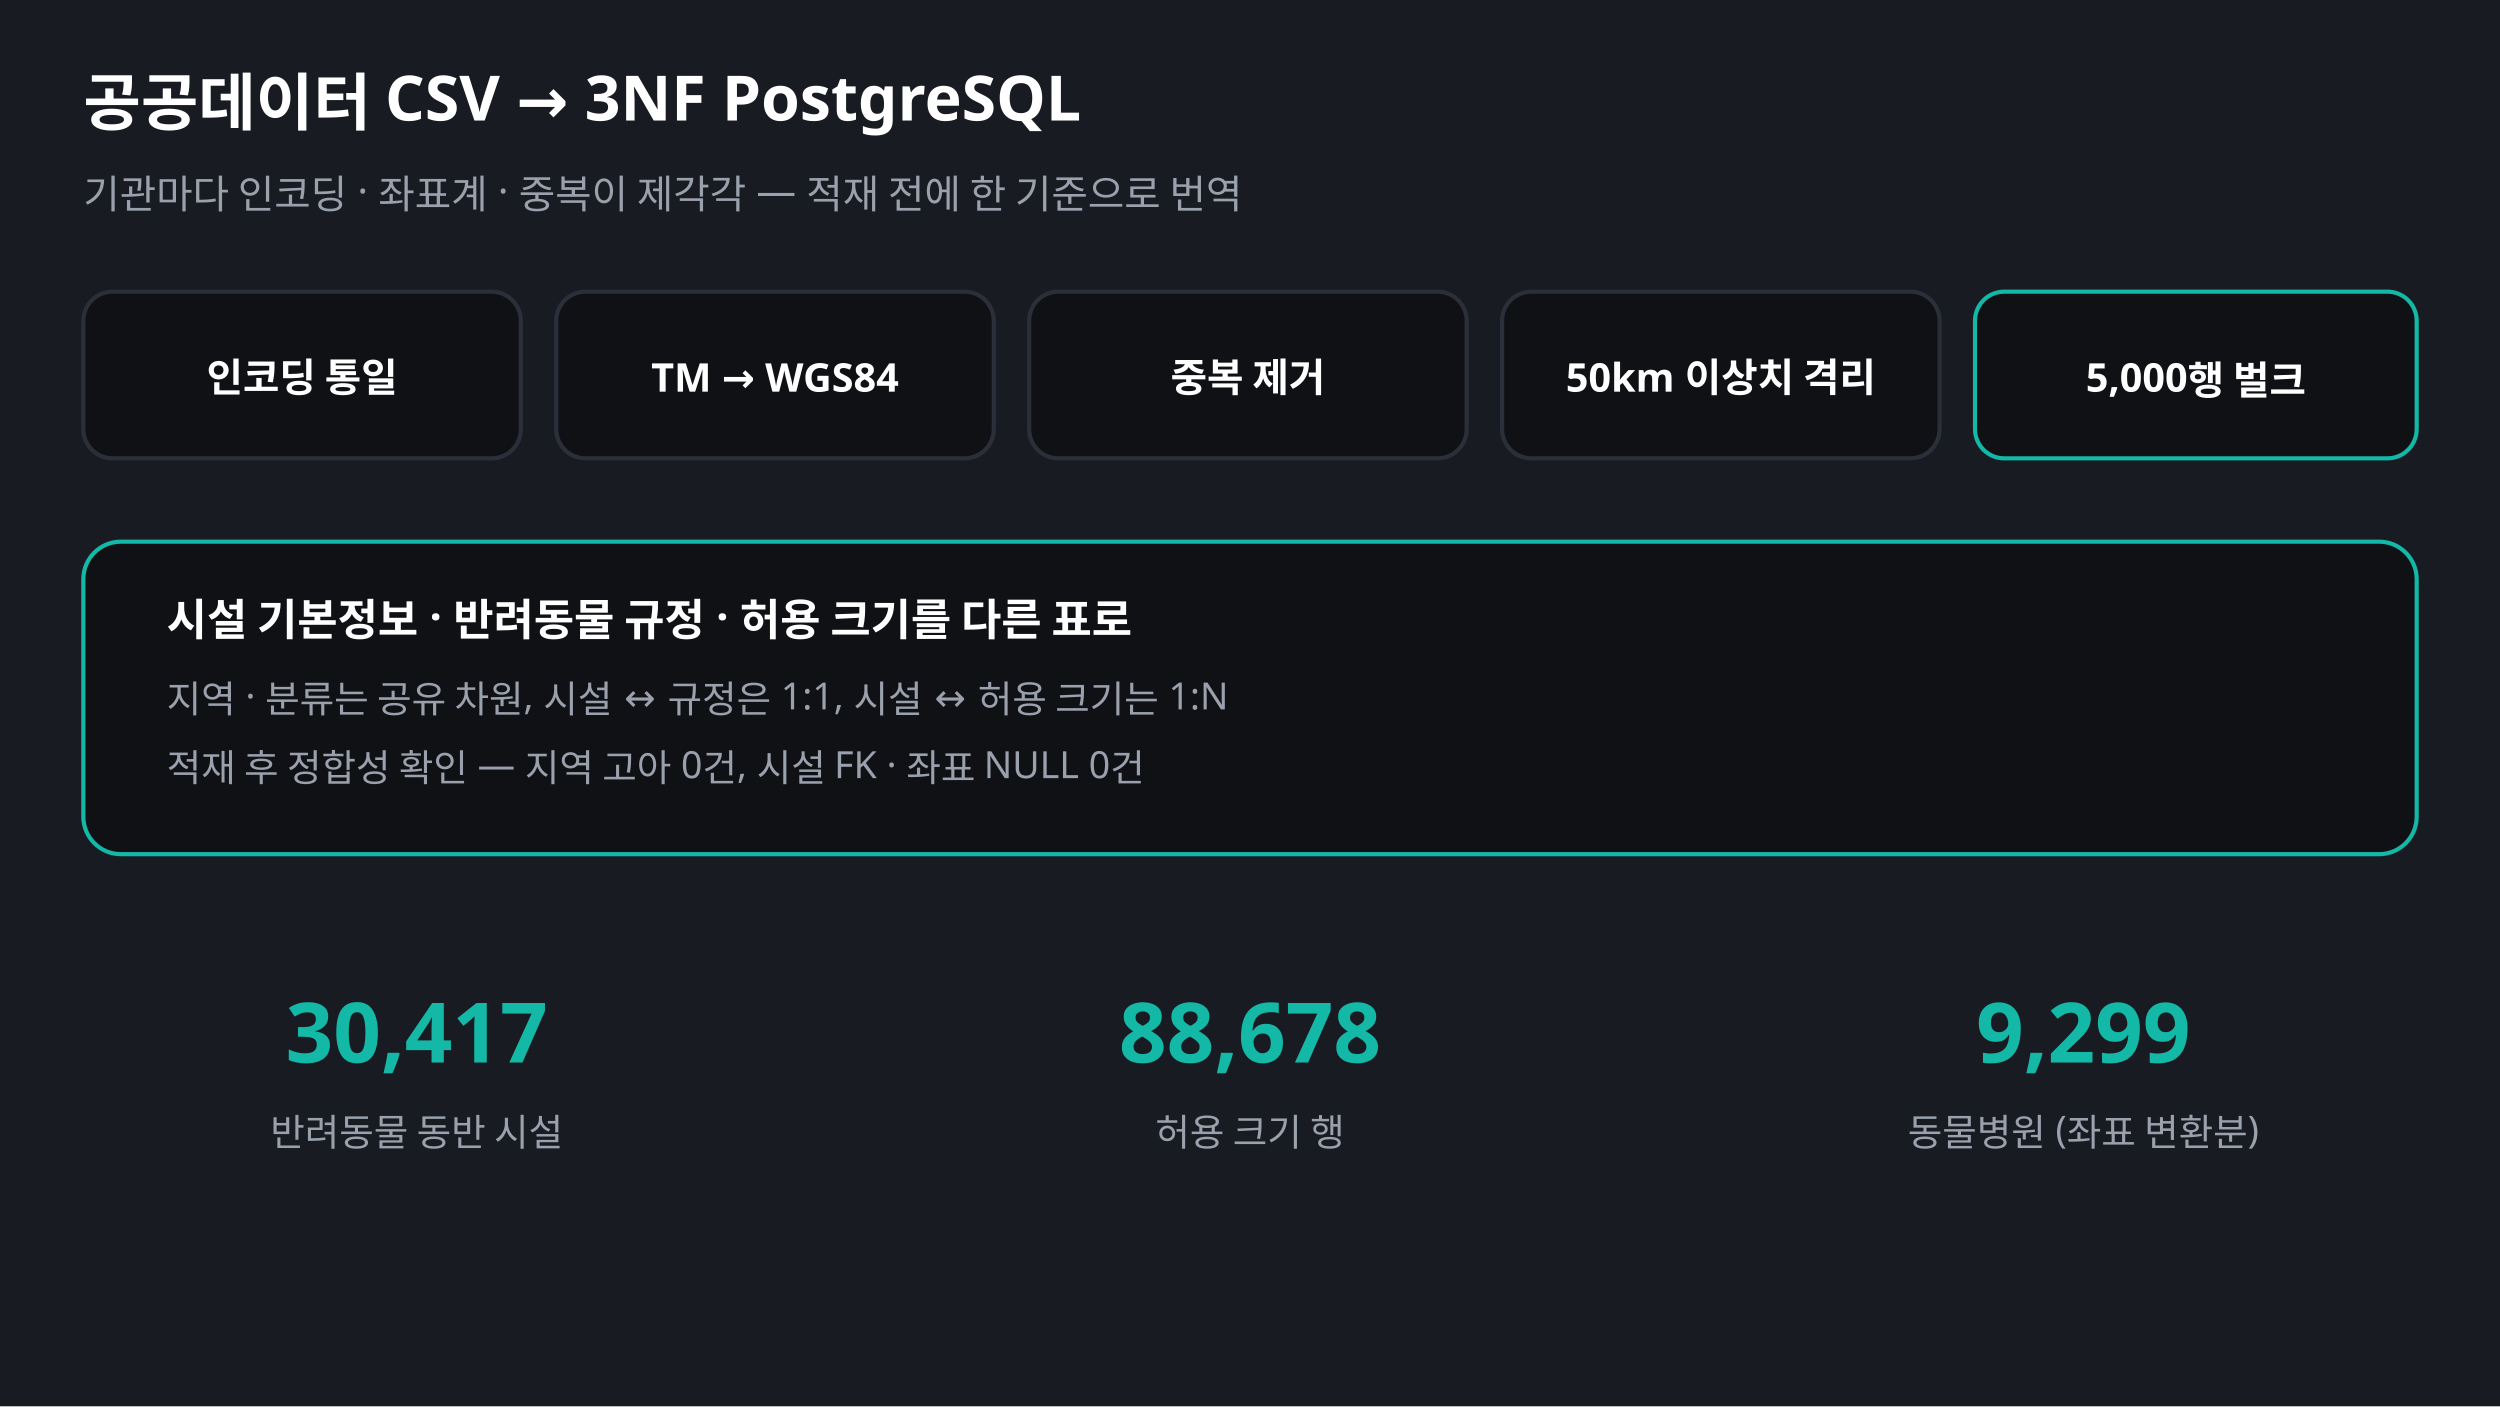
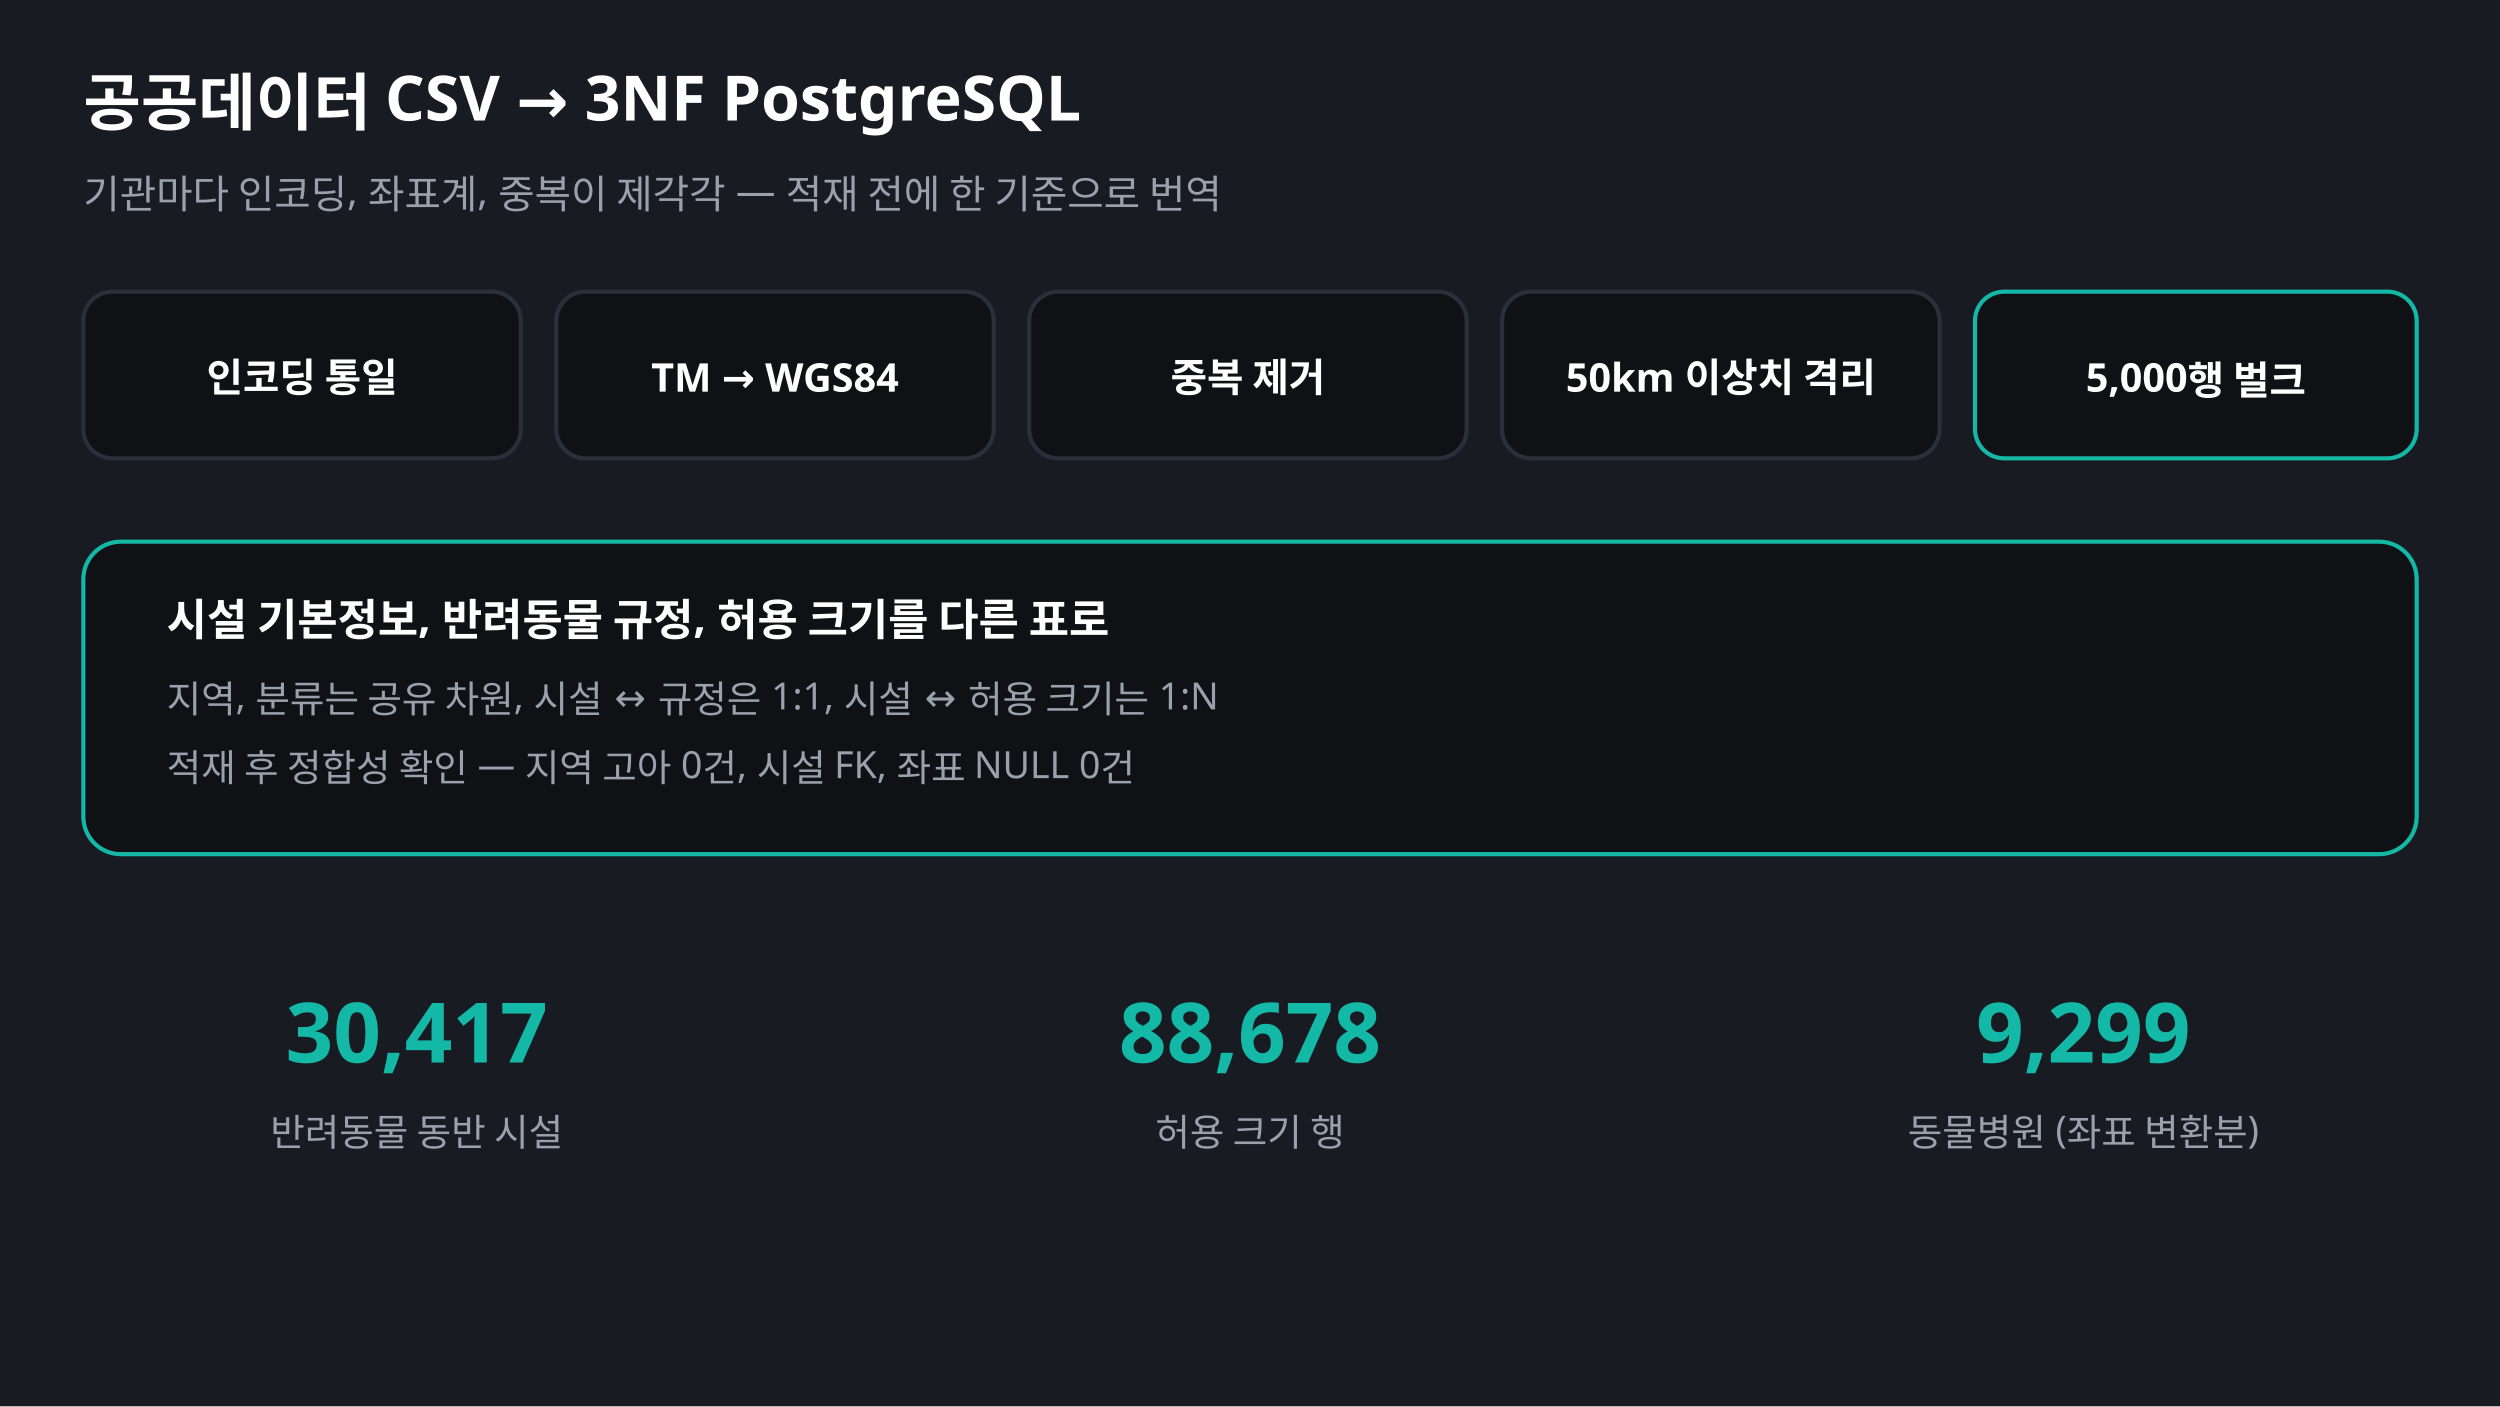
<svg xmlns="http://www.w3.org/2000/svg" viewBox="0 0 1200 675" font-family="Pretendard, 'Apple SD Gothic Neo', sans-serif">
  <rect width="1200" height="675" fill="#181b22" />
  <text x="40" y="60" fill="#fff" font-size="30" font-weight="700">공공데이터 CSV → 3NF PostgreSQL</text>
-   <text x="40" y="100" fill="#9aa1ad" font-size="19">기관마다 인코딩 · 좌표계 · 중복이 제각각 — 적재 전에 한 기준으로 번역</text>
+   <text x="40" y="100" fill="#9aa1ad" font-size="19">기관마다 인코딩, 좌표계, 중복이 제각각 — 적재 전에 한 기준으로 번역</text>
  <g font-size="19" font-weight="700" text-anchor="middle">
    <rect x="40" y="140" width="210" height="80" rx="14" fill="#0f1115" stroke="#2a2f3a" stroke-width="2" />
    <text x="145" y="188" fill="#fff">인코딩 통일</text>
    <rect x="267" y="140" width="210" height="80" rx="14" fill="#0f1115" stroke="#2a2f3a" stroke-width="2" />
    <text x="372" y="188" fill="#fff">TM → WGS84</text>
    <rect x="494" y="140" width="210" height="80" rx="14" fill="#0f1115" stroke="#2a2f3a" stroke-width="2" />
    <text x="599" y="188" fill="#fff">중복 제거</text>
    <rect x="721" y="140" width="210" height="80" rx="14" fill="#0f1115" stroke="#2a2f3a" stroke-width="2" />
    <text x="826" y="188" fill="#fff">50km 이상치 격리</text>
    <rect x="948" y="140" width="212" height="80" rx="14" fill="#0f1115" stroke="#14b8a6" stroke-width="2" />
    <text x="1054" y="188" fill="#fff">5,000행 벌크</text>
  </g>
  <rect x="40" y="260" width="1120" height="150" rx="18" fill="#0f1115" stroke="#14b8a6" stroke-width="2" />
-   <text x="80" y="305" fill="#fff" font-size="21" font-weight="700">시설 기본정보 · 반려동물 규정 · 허용 크기를 다른 표로</text>
-   <text x="80" y="342" fill="#9aa1ad" font-size="18">지역 · 분류는 공유 차원, 시설 ↔ 규정은 1:1, 시설 ↔ 허용 크기는 1:N</text>
-   <text x="80" y="375" fill="#9aa1ad" font-size="18">적재 후 정합성 확인 — 지역 고아 0건, 시설 FK · 좌표 NULL 0건</text>
+   <text x="80" y="305" fill="#fff" font-size="21" font-weight="700">시설 기본정보, 반려동물 규정, 허용 크기를 다른 표로</text>
+   <text x="80" y="342" fill="#9aa1ad" font-size="18">지역, 분류는 공유 차원, 시설 ↔ 규정은 1:1, 시설 ↔ 허용 크기는 1:N</text>
+   <text x="80" y="375" fill="#9aa1ad" font-size="18">적재 후 정합성 확인 — 지역 고아 0건, 시설 FK, 좌표 NULL 0건</text>
  <g font-size="40" font-weight="700" fill="#14b8a6" text-anchor="middle">
    <text x="200" y="510">30,417</text>
    <text x="600" y="510">88,678</text>
    <text x="1000" y="510">9,299</text>
  </g>
  <g font-size="18" fill="#9aa1ad" text-anchor="middle">
    <text x="200" y="550">반려동물 동반 시설</text>
    <text x="600" y="550">허용 크기 행</text>
    <text x="1000" y="550">동물병원 (좌표 변환분)</text>
  </g>
</svg>
